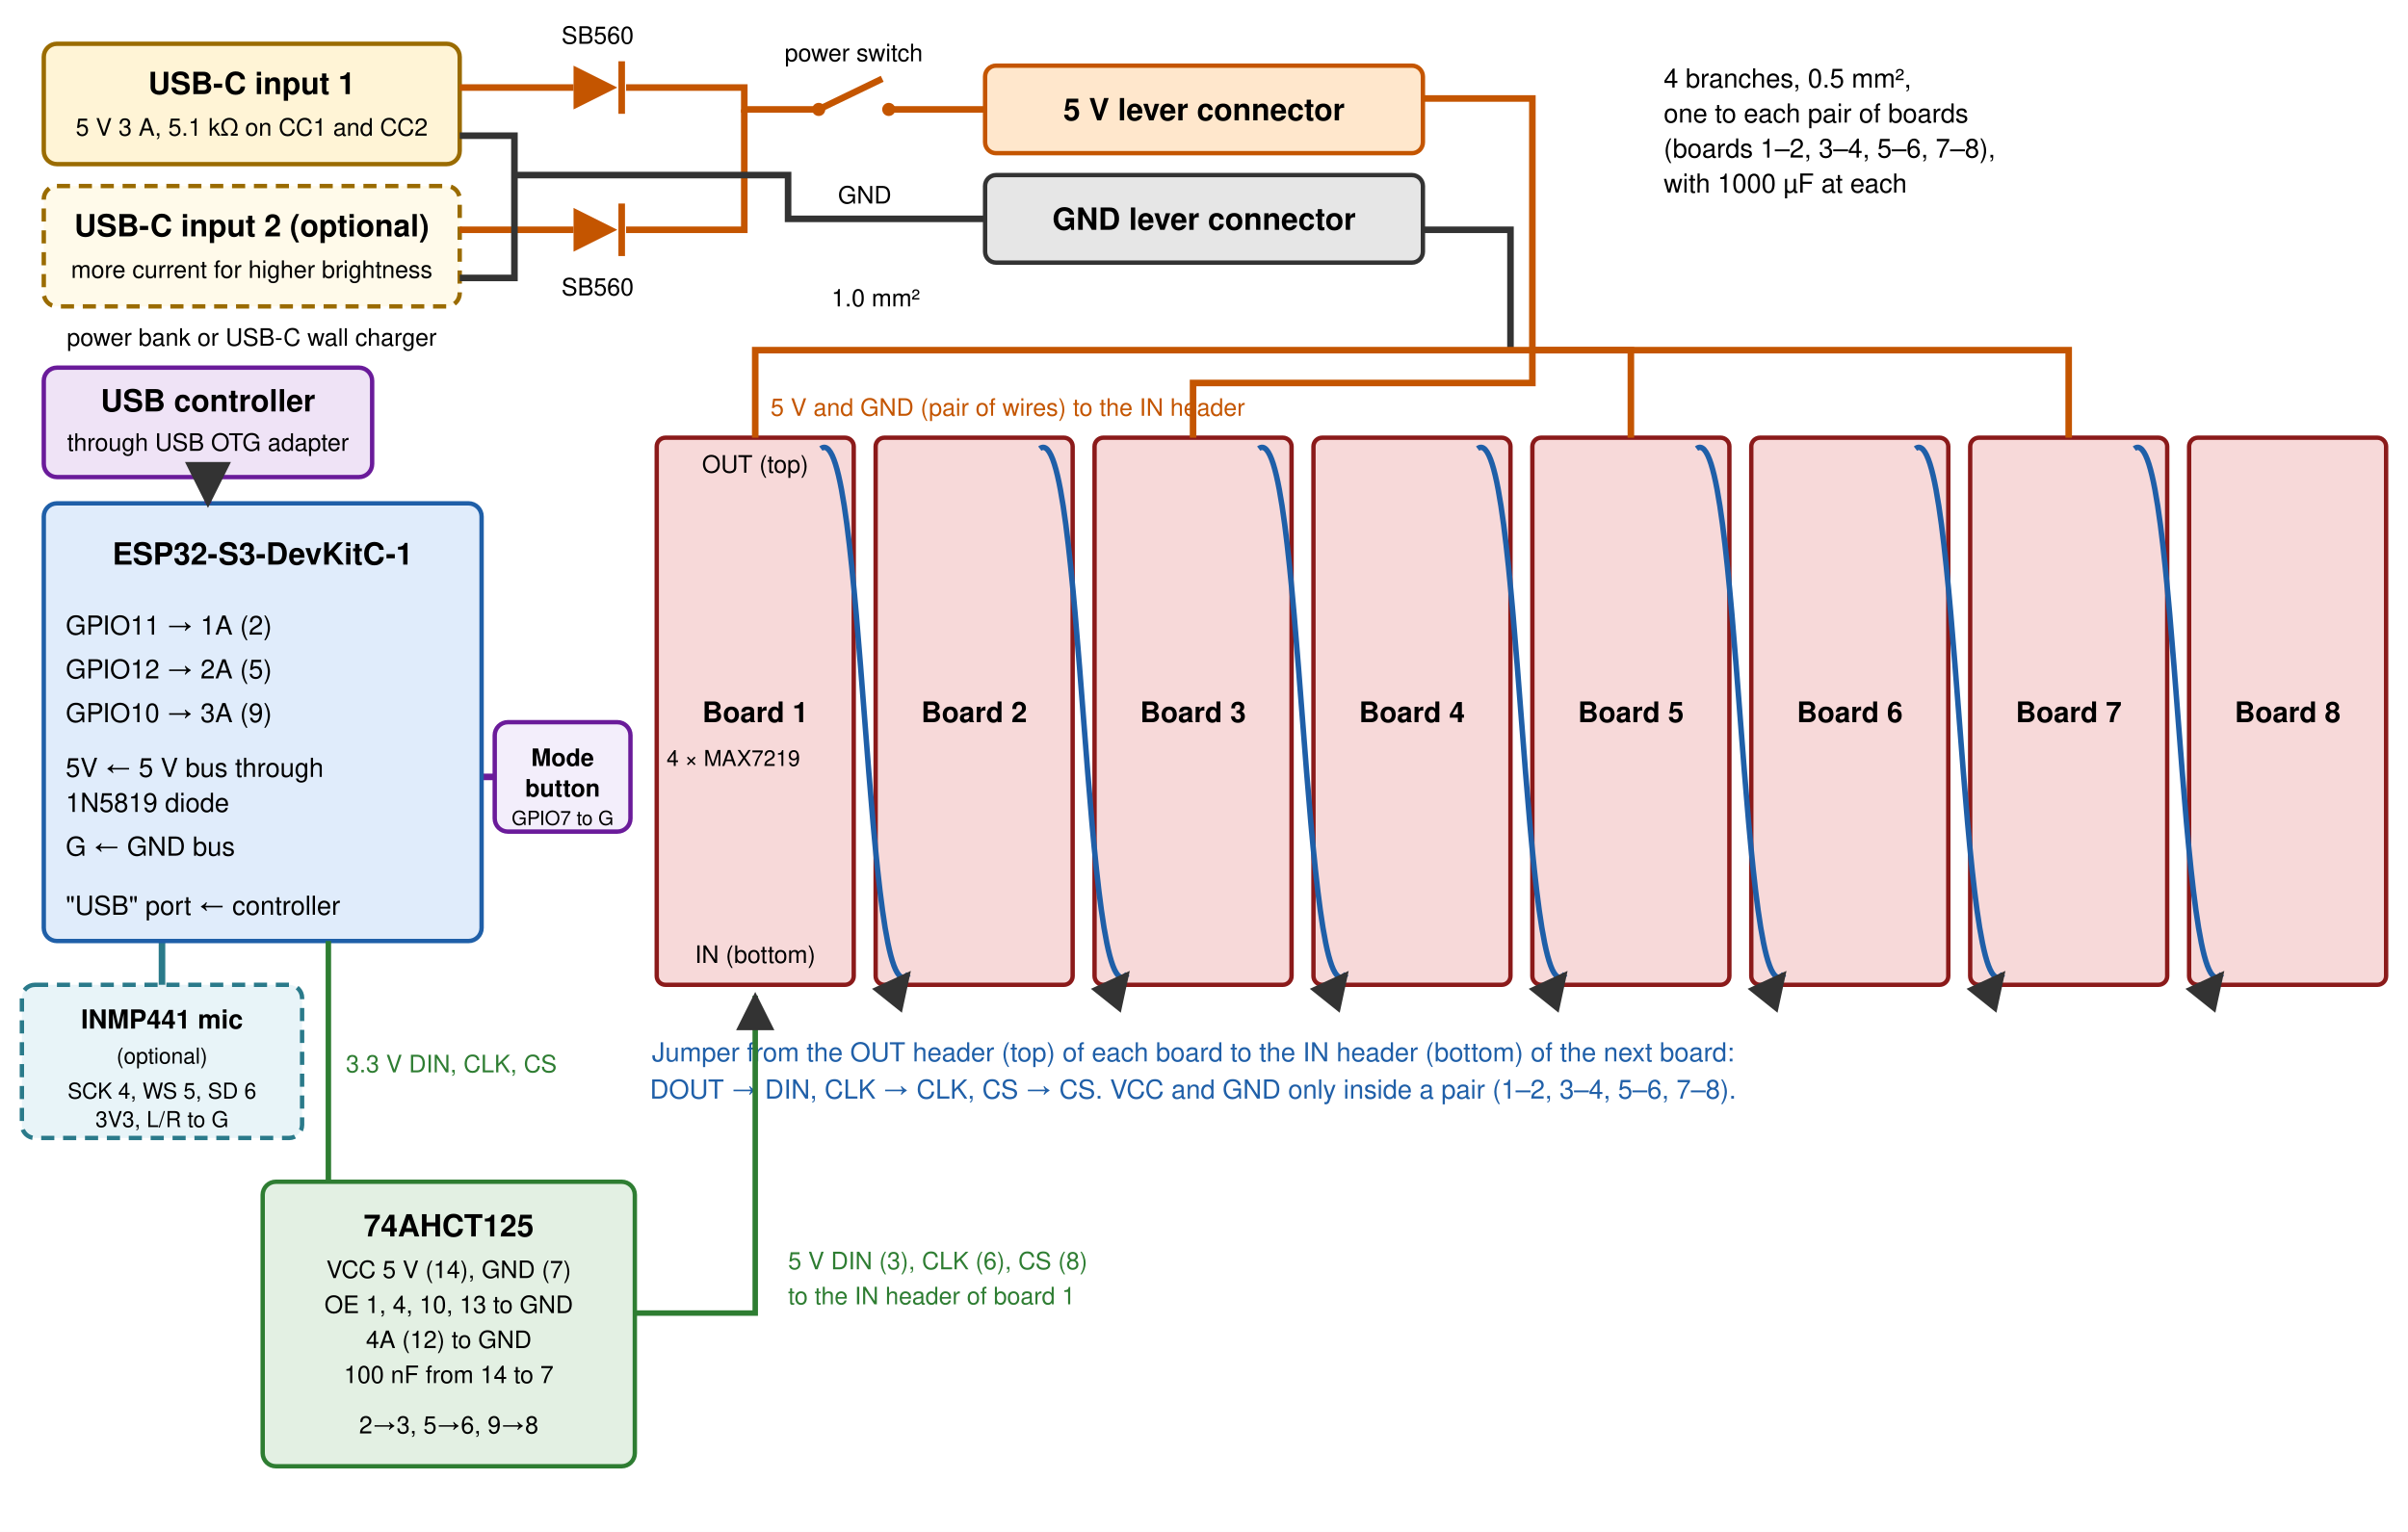
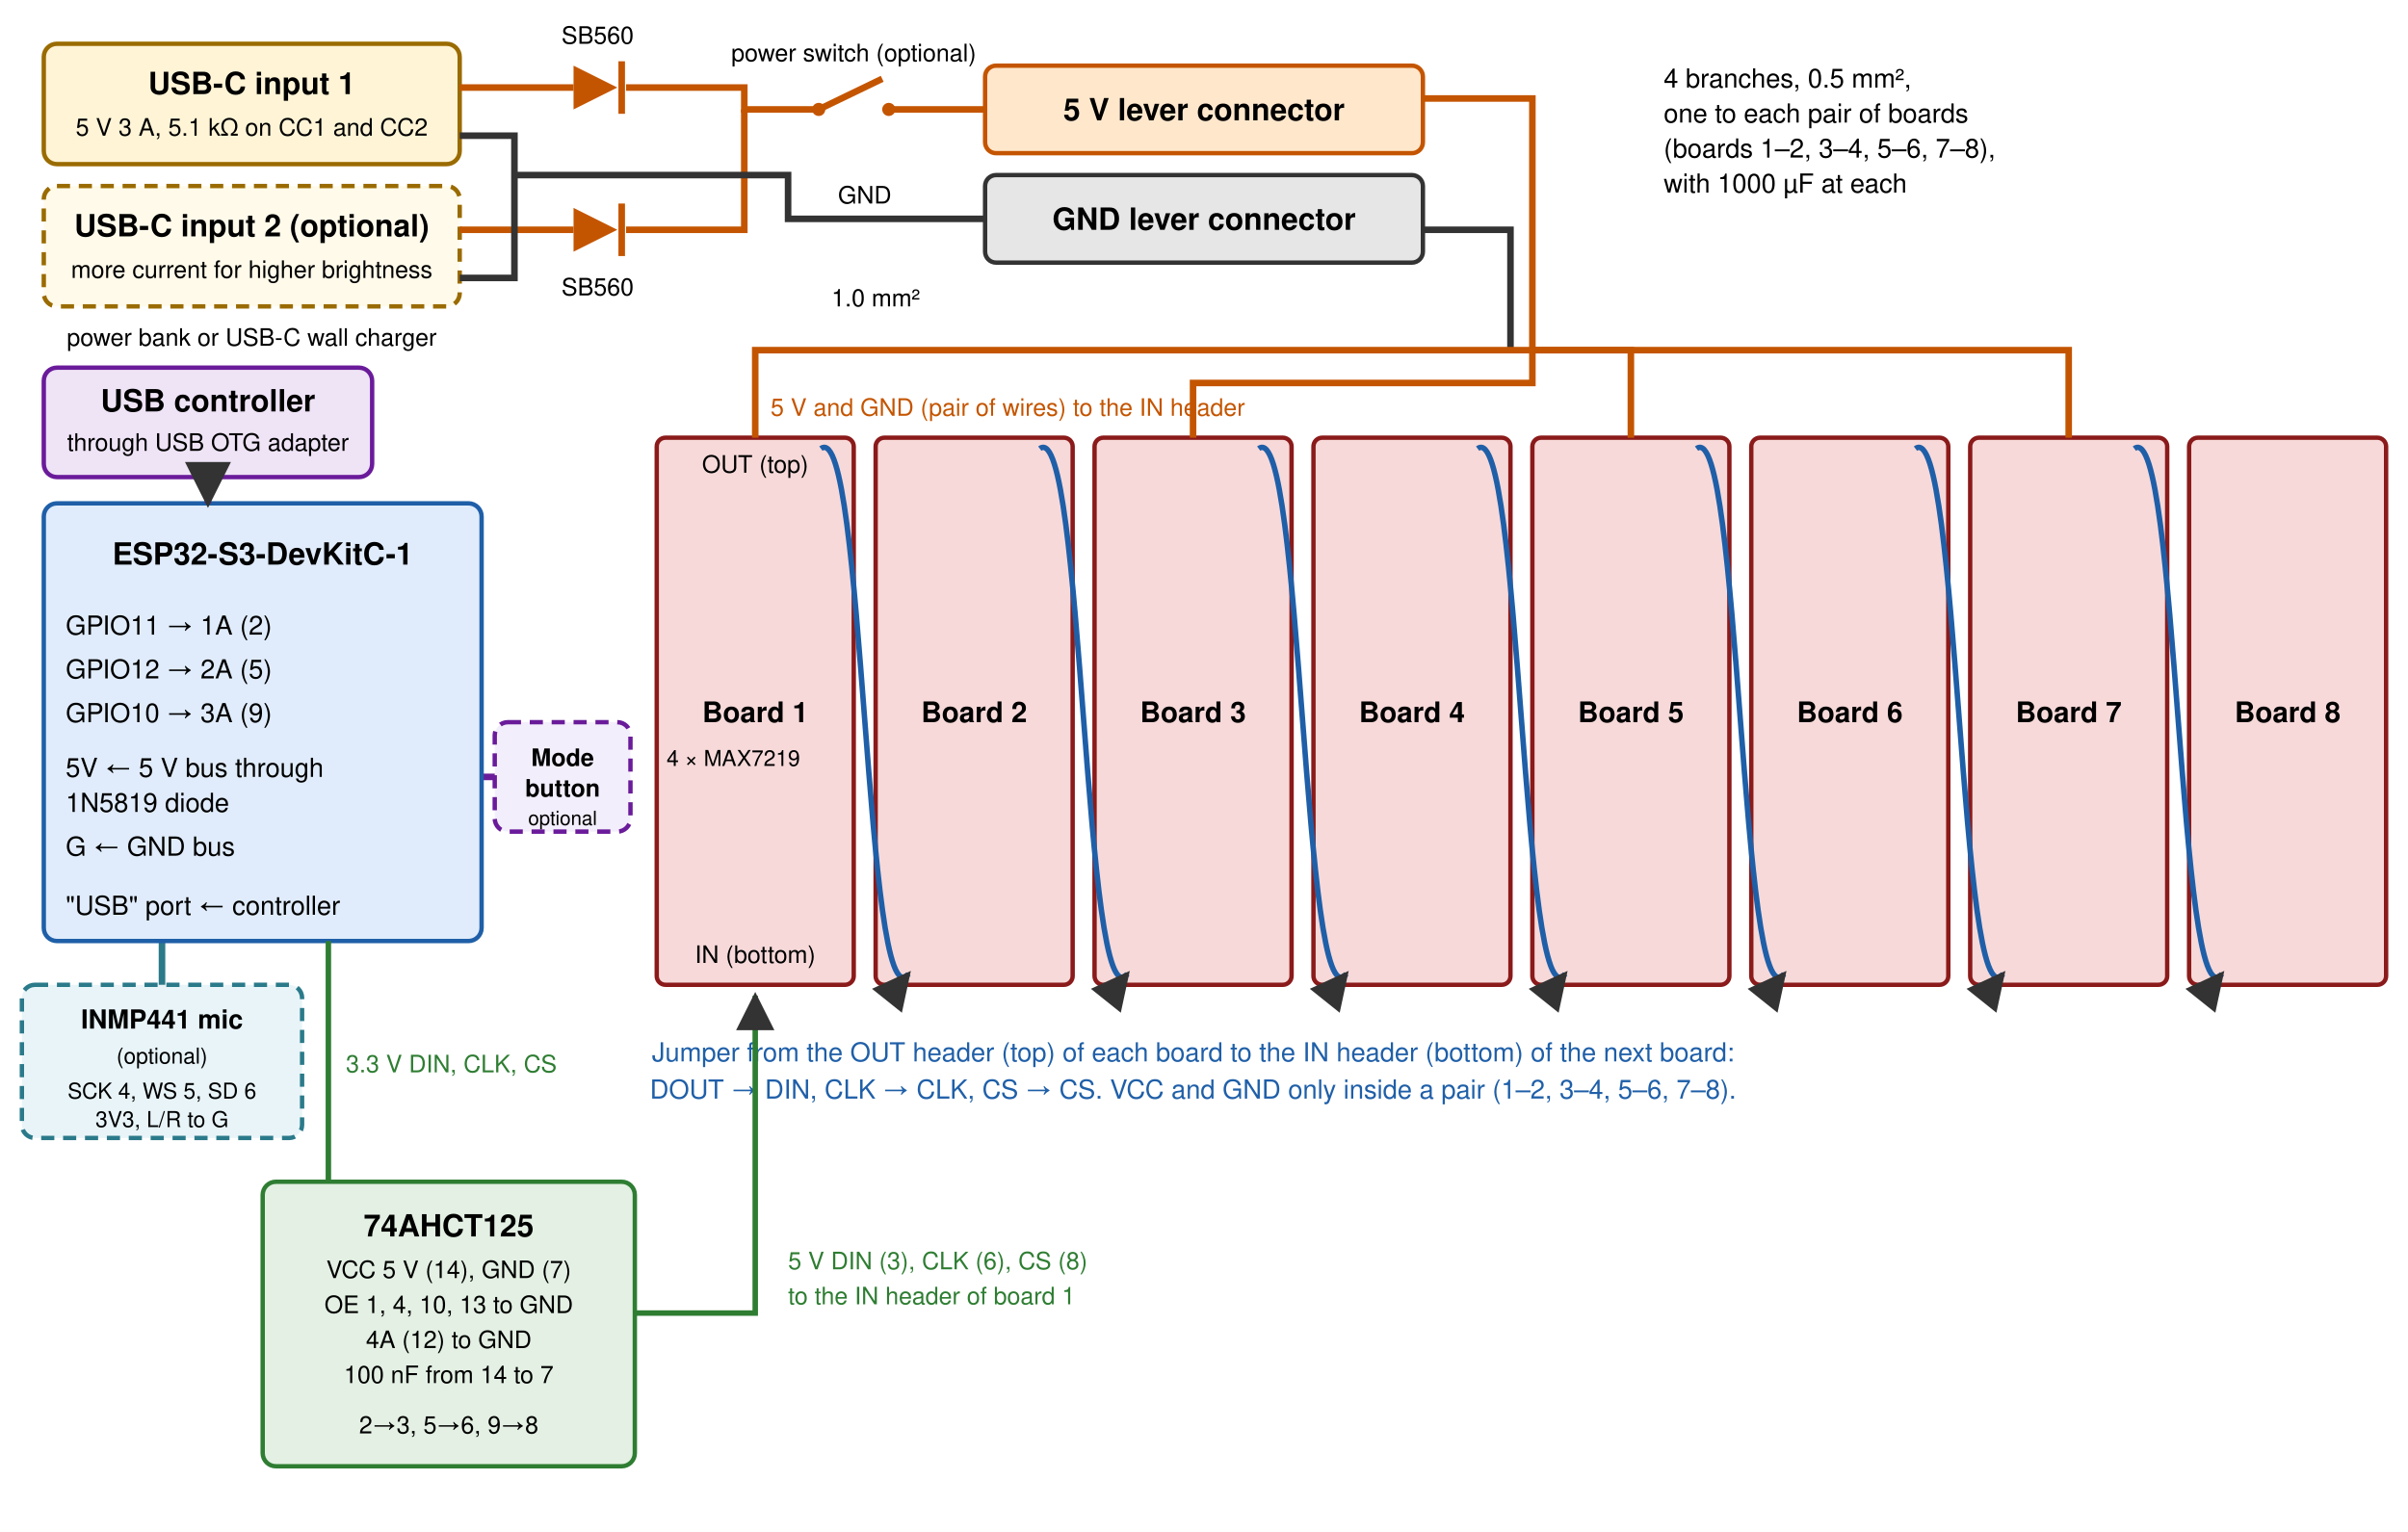
<svg xmlns="http://www.w3.org/2000/svg" viewBox="0 0 1100 700" font-family="Helvetica, Arial, sans-serif" font-size="14">
  <rect x="0" y="0" width="1100" height="700" fill="#ffffff" />
  <defs>
    <marker id="arrow" viewBox="0 0 10 10" refX="9" refY="5" markerWidth="7" markerHeight="7" orient="auto-start-reverse">
      <path d="M0,0 L10,5 L0,10 z" fill="#333" />
    </marker>
  </defs>
-   <rect x="226" y="330" width="62" height="50" rx="6" fill="#f3eefb" stroke="#6a1b9a" stroke-width="2" />
+   <rect x="226" y="330" width="62" height="50" rx="6" fill="#f3eefb" stroke="#6a1b9a" stroke-width="2" stroke-dasharray="6 4" />
  <text x="257" y="350" text-anchor="middle" font-size="11" font-weight="bold">Mode</text>
  <text x="257" y="364" text-anchor="middle" font-size="11" font-weight="bold">button</text>
-   <text x="257" y="377" text-anchor="middle" font-size="9">GPIO7 to G</text>
+   <text x="257" y="377" text-anchor="middle" font-size="9">optional</text>
  <line x1="220" y1="355" x2="226" y2="355" stroke="#6a1b9a" stroke-width="3" />
  <rect x="10" y="450" width="128" height="70" rx="6" fill="#e8f4f8" stroke="#2a7a8a" stroke-width="2" stroke-dasharray="6 4" />
  <text x="74" y="470" text-anchor="middle" font-weight="bold" font-size="12">INMP441 mic</text>
  <text x="74" y="486" text-anchor="middle" font-size="10">(optional)</text>
  <text x="74" y="502" text-anchor="middle" font-size="10">SCK 4, WS 5, SD 6</text>
  <text x="74" y="515" text-anchor="middle" font-size="10">3V3, L/R to G</text>
  <line x1="74" y1="450" x2="74" y2="430" stroke="#2a7a8a" stroke-width="3" />
  <rect x="20" y="20" width="190" height="55" rx="6" fill="#fff4d6" stroke="#9a6b00" stroke-width="2" />
  <text x="115" y="43" text-anchor="middle" font-weight="bold">USB-C input 1</text>
  <text x="115" y="62" text-anchor="middle" font-size="11">5 V 3 A, 5.1 kΩ on CC1 and CC2</text>
  <rect x="20" y="85" width="190" height="55" rx="6" fill="#fffaea" stroke="#9a6b00" stroke-width="2" stroke-dasharray="6 4" />
  <text x="115" y="108" text-anchor="middle" font-weight="bold">USB-C input 2 (optional)</text>
  <text x="115" y="127" text-anchor="middle" font-size="11">more current for higher brightness</text>
  <g stroke="#c45500" stroke-width="3" fill="none">
    <path d="M210 40 H 262" />
    <path d="M286 40 H 340 V 50 H 372" />
    <path d="M408 50 H 450" />
    <path d="M210 105 H 262" />
    <path d="M286 105 H 340 V 50" />
  </g>
  <polygon points="262,30 262,50 282,40" fill="#c45500" />
  <line x1="284" y1="28" x2="284" y2="52" stroke="#c45500" stroke-width="3" />
  <polygon points="262,95 262,115 282,105" fill="#c45500" />
  <line x1="284" y1="93" x2="284" y2="117" stroke="#c45500" stroke-width="3" />
  <text x="273" y="20" text-anchor="middle" font-size="11">SB560</text>
  <circle cx="374" cy="50" r="3" fill="#c45500" />
  <circle cx="406" cy="50" r="3" fill="#c45500" />
  <line x1="374" y1="50" x2="403" y2="36" stroke="#c45500" stroke-width="3" />
-   <text x="390" y="28" text-anchor="middle" font-size="11">power switch</text>
+   <text x="390" y="28" text-anchor="middle" font-size="11">power switch (optional)</text>
  <text x="273" y="135" text-anchor="middle" font-size="11">SB560</text>
  <g stroke="#333" stroke-width="3" fill="none">
    <path d="M210 62 H 235 V 127 H 210" />
    <path d="M235 80 H 360 V 100 H 450" />
  </g>
  <text x="395" y="93" text-anchor="middle" font-size="11">GND</text>
  <text x="115" y="158" text-anchor="middle" font-size="11">power bank or USB-C wall charger</text>
  <rect x="450" y="30" width="200" height="40" rx="5" fill="#ffe7cc" stroke="#c45500" stroke-width="2" />
  <text x="550" y="55" text-anchor="middle" font-weight="bold">5 V lever connector</text>
  <rect x="450" y="80" width="200" height="40" rx="5" fill="#e6e6e6" stroke="#333" stroke-width="2" />
  <text x="550" y="105" text-anchor="middle" font-weight="bold">GND lever connector</text>
  <text x="400" y="140" text-anchor="middle" font-size="11">1.0 mm²</text>
  <g stroke-width="3" fill="none">
    <path d="M650 45 H 700 V 160" stroke="#c45500" />
    <path d="M650 105 H 690 V 160" stroke="#333" />
  </g>
  <text x="760" y="40" font-size="12">4 branches, 0.5 mm²,</text>
  <text x="760" y="56" font-size="12">one to each pair of boards</text>
  <text x="760" y="72" font-size="12">(boards 1–2, 3–4, 5–6, 7–8),</text>
  <text x="760" y="88" font-size="12">with 1000 µF at each</text>
  <g font-size="13">
    <rect x="300" y="200" width="90" height="250" rx="4" fill="#f7d9d9" stroke="#8b1a1a" stroke-width="2" />
    <rect x="400" y="200" width="90" height="250" rx="4" fill="#f7d9d9" stroke="#8b1a1a" stroke-width="2" />
    <rect x="500" y="200" width="90" height="250" rx="4" fill="#f7d9d9" stroke="#8b1a1a" stroke-width="2" />
    <rect x="600" y="200" width="90" height="250" rx="4" fill="#f7d9d9" stroke="#8b1a1a" stroke-width="2" />
    <rect x="700" y="200" width="90" height="250" rx="4" fill="#f7d9d9" stroke="#8b1a1a" stroke-width="2" />
    <rect x="800" y="200" width="90" height="250" rx="4" fill="#f7d9d9" stroke="#8b1a1a" stroke-width="2" />
    <rect x="900" y="200" width="90" height="250" rx="4" fill="#f7d9d9" stroke="#8b1a1a" stroke-width="2" />
    <rect x="1000" y="200" width="90" height="250" rx="4" fill="#f7d9d9" stroke="#8b1a1a" stroke-width="2" />
    <text x="345" y="330" text-anchor="middle" font-weight="bold">Board 1</text>
    <text x="445" y="330" text-anchor="middle" font-weight="bold">Board 2</text>
    <text x="545" y="330" text-anchor="middle" font-weight="bold">Board 3</text>
    <text x="645" y="330" text-anchor="middle" font-weight="bold">Board 4</text>
    <text x="745" y="330" text-anchor="middle" font-weight="bold">Board 5</text>
    <text x="845" y="330" text-anchor="middle" font-weight="bold">Board 6</text>
    <text x="945" y="330" text-anchor="middle" font-weight="bold">Board 7</text>
    <text x="1045" y="330" text-anchor="middle" font-weight="bold">Board 8</text>
    <text x="335" y="350" text-anchor="middle" font-size="10">4 × MAX7219</text>
    <text x="345" y="440" text-anchor="middle" font-size="11">IN (bottom)</text>
    <text x="345" y="216" text-anchor="middle" font-size="11">OUT (top)</text>
  </g>
  <g stroke="#c45500" stroke-width="3" fill="none">
    <path d="M700 160 H 345 V 200" />
    <path d="M700 160 V 175 H 545 V 200" />
    <path d="M700 160 H 745 V 200" />
    <path d="M700 160 H 945 V 200" />
  </g>
  <text x="352" y="190" font-size="11" fill="#c45500">5 V and GND (pair of wires) to the IN header</text>
  <g stroke="#1f5fa8" stroke-width="2.5" fill="none" marker-end="url(#arrow)">
    <path d="M375 205 C 395 190, 395 470, 415 445" />
    <path d="M475 205 C 495 190, 495 470, 515 445" />
    <path d="M575 205 C 595 190, 595 470, 615 445" />
    <path d="M675 205 C 695 190, 695 470, 715 445" />
    <path d="M775 205 C 795 190, 795 470, 815 445" />
    <path d="M875 205 C 895 190, 895 470, 915 445" />
    <path d="M975 205 C 995 190, 995 470, 1015 445" />
  </g>
  <text x="545" y="485" text-anchor="middle" fill="#1f5fa8" font-size="12">Jumper from the OUT header (top) of each board to the IN header (bottom) of the next board:</text>
  <text x="545" y="502" text-anchor="middle" fill="#1f5fa8" font-size="12">DOUT → DIN, CLK → CLK, CS → CS. VCC and GND only inside a pair (1–2, 3–4, 5–6, 7–8).</text>
  <rect x="120" y="540" width="170" height="130" rx="6" fill="#e3f0e3" stroke="#2e7d32" stroke-width="2" />
  <text x="205" y="565" text-anchor="middle" font-weight="bold">74AHCT125</text>
  <text x="205" y="584" text-anchor="middle" font-size="11">VCC 5 V (14), GND (7)</text>
  <text x="205" y="600" text-anchor="middle" font-size="11">OE 1, 4, 10, 13 to GND</text>
  <text x="205" y="616" text-anchor="middle" font-size="11">4A (12) to GND</text>
  <text x="205" y="632" text-anchor="middle" font-size="11">100 nF from 14 to 7</text>
  <text x="205" y="655" text-anchor="middle" font-size="11">2→3, 5→6, 9→8</text>
  <rect x="20" y="230" width="200" height="200" rx="6" fill="#e0ecfb" stroke="#1f5fa8" stroke-width="2" />
  <text x="120" y="258" text-anchor="middle" font-weight="bold">ESP32-S3-DevKitC-1</text>
  <text x="30" y="290" font-size="12">GPIO11 → 1A (2)</text>
  <text x="30" y="310" font-size="12">GPIO12 → 2A (5)</text>
  <text x="30" y="330" font-size="12">GPIO10 → 3A (9)</text>
  <text x="30" y="355" font-size="12">5V ← 5 V bus through</text>
  <text x="30" y="371" font-size="12">     1N5819 diode</text>
  <text x="30" y="391" font-size="12">G ← GND bus</text>
  <text x="30" y="418" font-size="12">"USB" port ← controller</text>
  <g stroke="#2e7d32" stroke-width="2.5" fill="none">
    <path d="M150 430 V 540" />
  </g>
  <text x="158" y="490" font-size="11" fill="#2e7d32">3.3 V DIN, CLK, CS</text>
  <g stroke="#2e7d32" stroke-width="2.5" fill="none" marker-end="url(#arrow)">
    <path d="M290 600 H 345 V 455" />
  </g>
  <text x="360" y="580" font-size="11" fill="#2e7d32">5 V DIN (3), CLK (6), CS (8)</text>
  <text x="360" y="596" font-size="11" fill="#2e7d32">to the IN header of board 1</text>
  <rect x="20" y="168" width="150" height="50" rx="6" fill="#efe3f6" stroke="#6a1b9a" stroke-width="2" />
  <text x="95" y="188" text-anchor="middle" font-weight="bold">USB controller</text>
  <text x="95" y="206" text-anchor="middle" font-size="11">through USB OTG adapter</text>
  <line x1="95" y1="218" x2="95" y2="230" stroke="#6a1b9a" stroke-width="3" marker-end="url(#arrow)" />
</svg>
